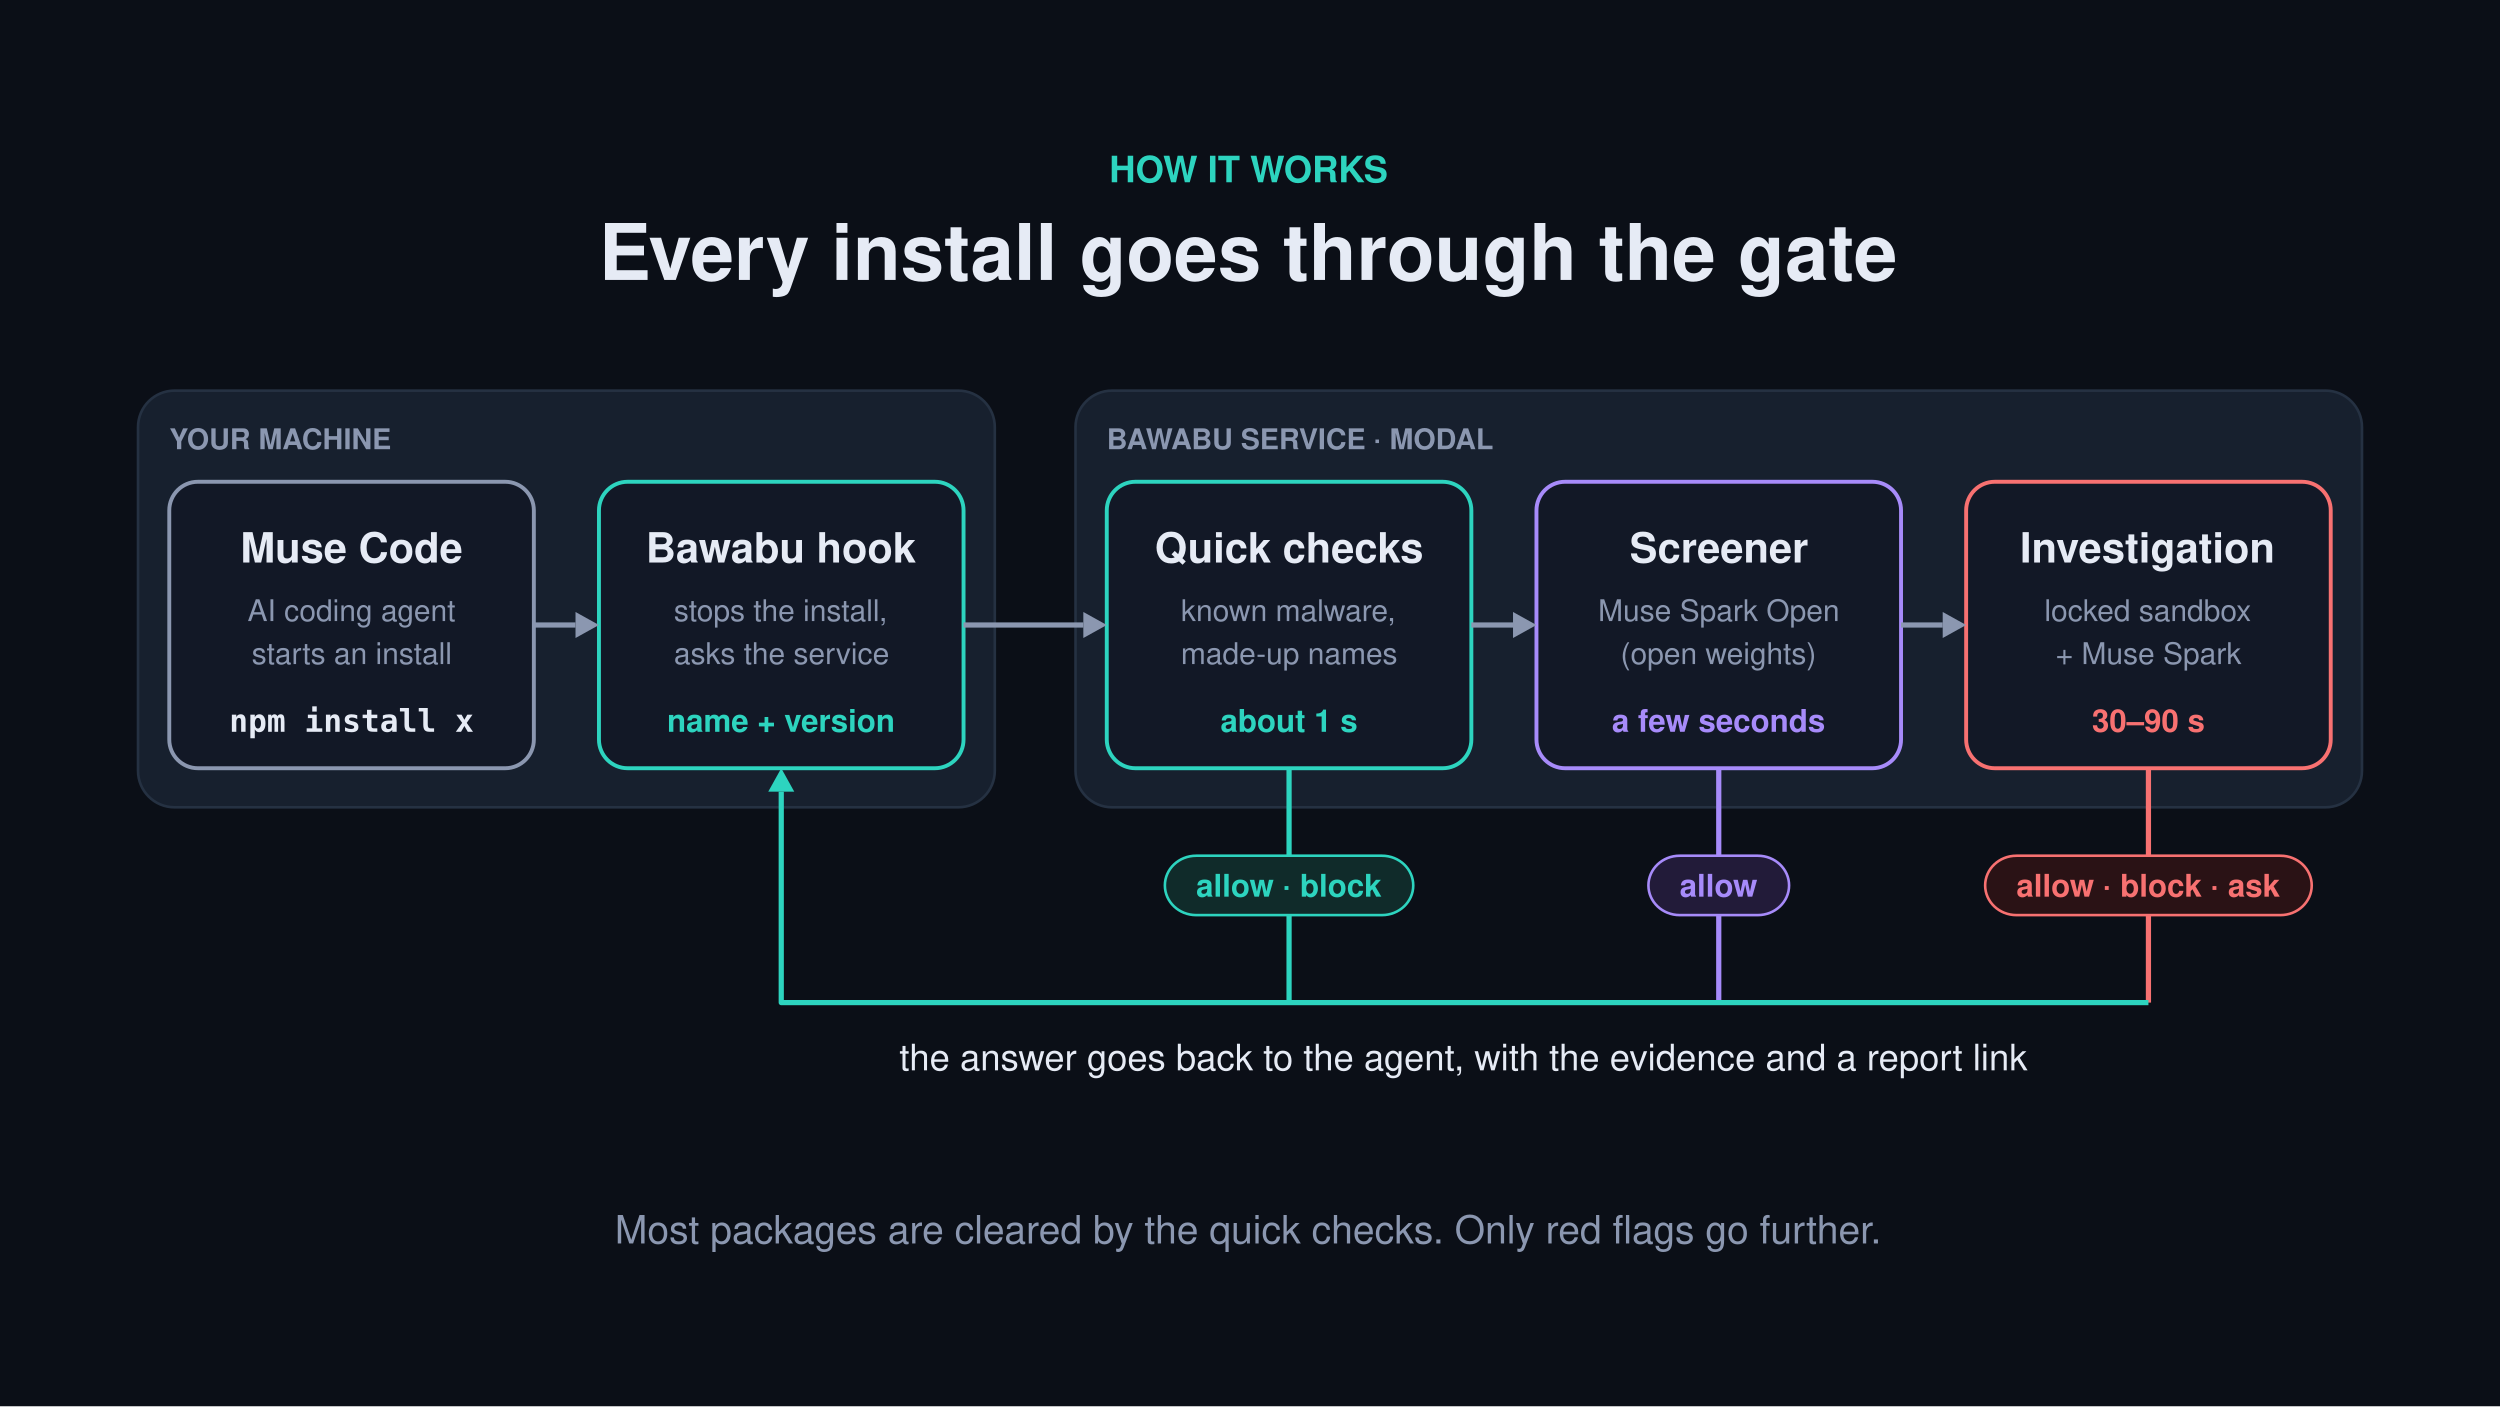
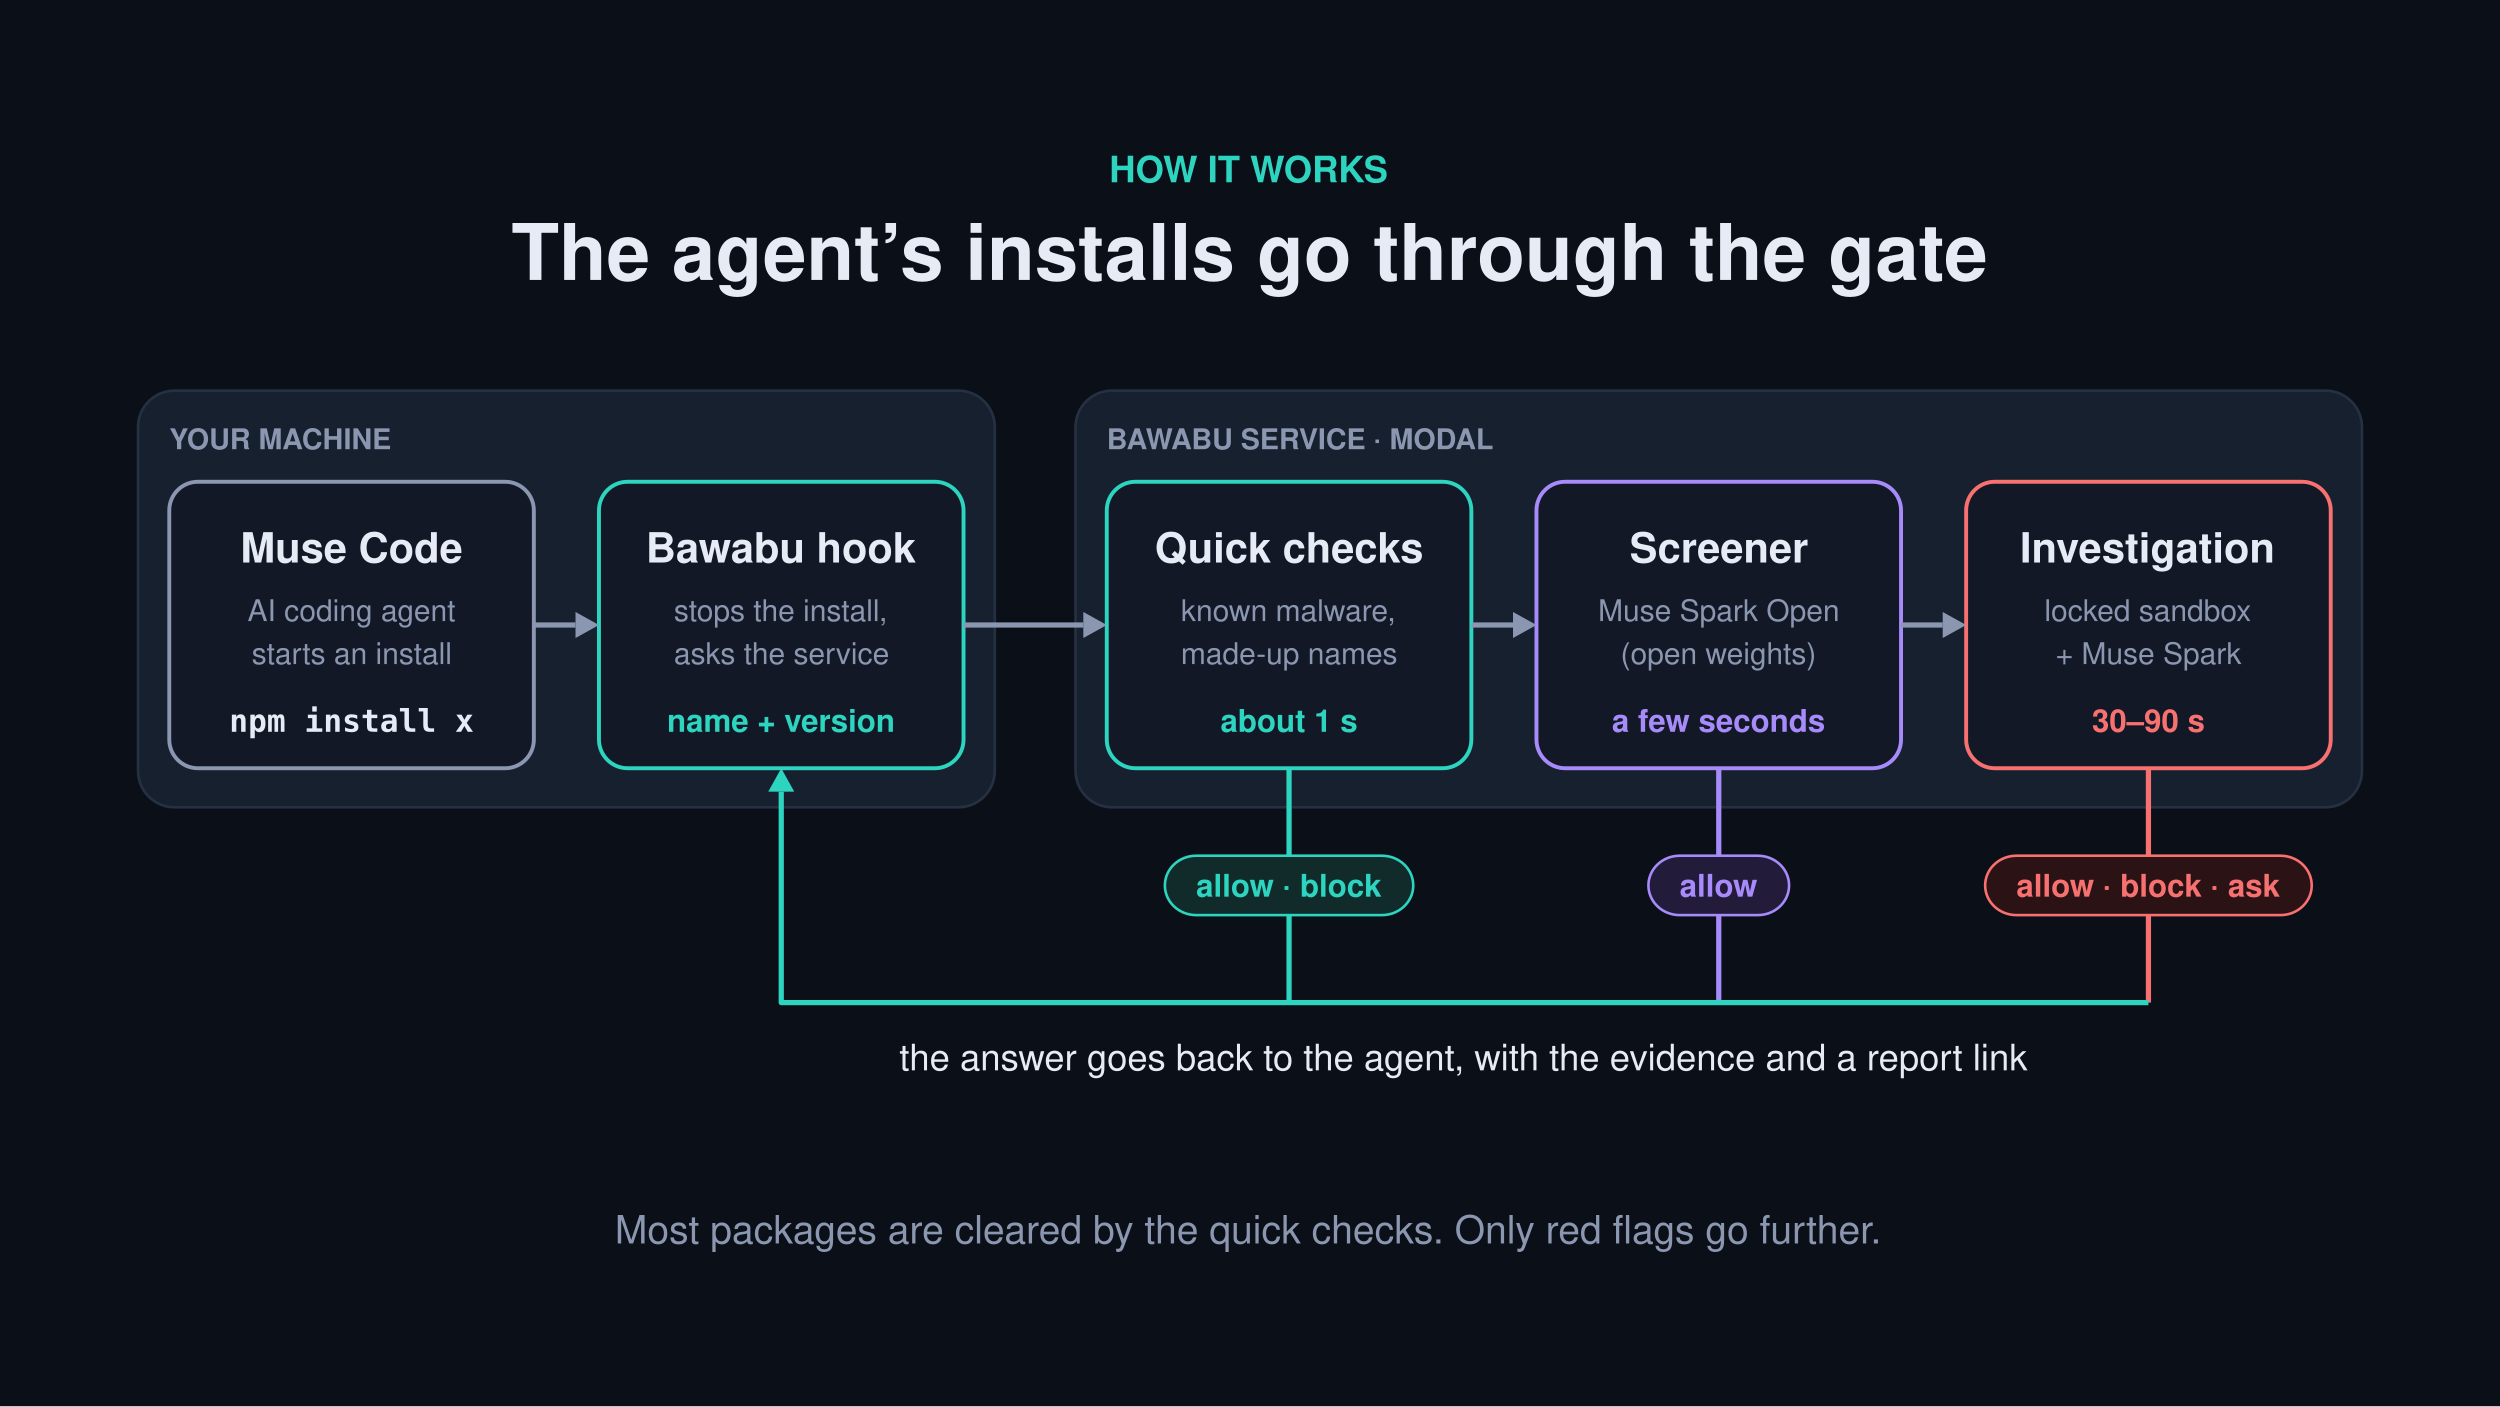
<svg xmlns="http://www.w3.org/2000/svg" width="1920" height="1080" viewBox="0 0 1920 1080">
  <rect width="1920" height="1080" fill="#0B0F17" />
  <text x="851.898" y="140" font-family="Helvetica, Arial, sans-serif" font-size="28" font-weight="700" fill="#2DD4BF">HOW IT WORKS</text>
-   <text x="459.902" y="215" font-family="Helvetica, Arial, sans-serif" font-size="60" font-weight="700" fill="#E6EBF5">Every install goes through the gate</text>
+   <text x="392.727" y="215" font-family="Helvetica, Arial, sans-serif" font-size="60" font-weight="700" fill="#E6EBF5">The agent’s installs go through the gate</text>
  <rect x="106" y="300" width="658" height="320" rx="28" fill="#17202E" stroke="#253142" stroke-width="2" />
  <rect x="826" y="300" width="988" height="320" rx="28" fill="#17202E" stroke="#253142" stroke-width="2" />
  <text x="130.000" y="345" font-family="Helvetica, Arial, sans-serif" font-size="22" font-weight="700" fill="#8B97B0">YOUR MACHINE</text>
  <text x="850.000" y="345" font-family="Helvetica, Arial, sans-serif" font-size="22" font-weight="700" fill="#8B97B0">BAWABU SERVICE · MODAL</text>
  <rect x="130" y="370" width="280" height="220" rx="22" fill="#121826" stroke="#8B97B0" stroke-width="3" />
  <text x="184.656" y="432" font-family="Helvetica, Arial, sans-serif" font-size="32" font-weight="700" fill="#E6EBF5">Muse Code</text>
  <text x="190.086" y="477" font-family="Helvetica, Arial, sans-serif" font-size="23" font-weight="400" fill="#8B97B0">AI coding agent</text>
  <text x="193.309" y="510" font-family="Helvetica, Arial, sans-serif" font-size="23" font-weight="400" fill="#8B97B0">starts an install</text>
  <text x="176.055" y="562" font-family="Menlo, monospace" font-size="24" font-weight="700" fill="#E6EBF5">npm install x</text>
  <rect x="460" y="370" width="280" height="220" rx="22" fill="#121826" stroke="#2DD4BF" stroke-width="3" />
  <text x="495.992" y="432" font-family="Helvetica, Arial, sans-serif" font-size="32" font-weight="700" fill="#E6EBF5">Bawabu hook</text>
  <text x="517.547" y="477" font-family="Helvetica, Arial, sans-serif" font-size="23" font-weight="400" fill="#8B97B0">stops the install,</text>
  <text x="517.559" y="510" font-family="Helvetica, Arial, sans-serif" font-size="23" font-weight="400" fill="#8B97B0">asks the service</text>
  <text x="512.266" y="562" font-family="Helvetica, Arial, sans-serif" font-size="24" font-weight="700" fill="#2DD4BF">name + version</text>
  <rect x="850" y="370" width="280" height="220" rx="22" fill="#121826" stroke="#2DD4BF" stroke-width="3" />
  <text x="886.828" y="432" font-family="Helvetica, Arial, sans-serif" font-size="32" font-weight="700" fill="#E6EBF5">Quick checks</text>
  <text x="906.922" y="477" font-family="Helvetica, Arial, sans-serif" font-size="23" font-weight="400" fill="#8B97B0">known malware,</text>
  <text x="906.914" y="510" font-family="Helvetica, Arial, sans-serif" font-size="23" font-weight="400" fill="#8B97B0">made-up names</text>
  <text x="937.309" y="562" font-family="Helvetica, Arial, sans-serif" font-size="24" font-weight="700" fill="#2DD4BF">about 1 s</text>
  <rect x="1180" y="370" width="280" height="220" rx="22" fill="#121826" stroke="#A78BFA" stroke-width="3" />
  <text x="1251.508" y="432" font-family="Helvetica, Arial, sans-serif" font-size="32" font-weight="700" fill="#E6EBF5">Screener</text>
  <text x="1227.324" y="477" font-family="Helvetica, Arial, sans-serif" font-size="23" font-weight="400" fill="#8B97B0">Muse Spark Open</text>
  <text x="1244.582" y="510" font-family="Helvetica, Arial, sans-serif" font-size="23" font-weight="400" fill="#8B97B0">(open weights)</text>
  <text x="1237.945" y="562" font-family="Helvetica, Arial, sans-serif" font-size="24" font-weight="700" fill="#A78BFA">a few seconds</text>
  <rect x="1510" y="370" width="280" height="220" rx="22" fill="#121826" stroke="#F87171" stroke-width="3" />
  <text x="1551.320" y="432" font-family="Helvetica, Arial, sans-serif" font-size="32" font-weight="700" fill="#E6EBF5">Investigation</text>
  <text x="1570.094" y="477" font-family="Helvetica, Arial, sans-serif" font-size="23" font-weight="400" fill="#8B97B0">locked sandbox</text>
  <text x="1578.738" y="510" font-family="Helvetica, Arial, sans-serif" font-size="23" font-weight="400" fill="#8B97B0">+ Muse Spark</text>
  <text x="1606.609" y="562" font-family="Helvetica, Arial, sans-serif" font-size="24" font-weight="700" fill="#F87171">30–90 s</text>
  <polyline points="410,480 442,480" fill="none" stroke="#8B97B0" stroke-width="4" stroke-linejoin="round" />
  <polygon points="460,480 442,490 442,470" fill="#8B97B0" />
  <polyline points="740,480 832,480" fill="none" stroke="#8B97B0" stroke-width="4" stroke-linejoin="round" />
  <polygon points="850,480 832,490 832,470" fill="#8B97B0" />
  <polyline points="1130,480 1162,480" fill="none" stroke="#8B97B0" stroke-width="4" stroke-linejoin="round" />
  <polygon points="1180,480 1162,490 1162,470" fill="#8B97B0" />
  <polyline points="1460,480 1492,480" fill="none" stroke="#8B97B0" stroke-width="4" stroke-linejoin="round" />
  <polygon points="1510,480 1492,490 1492,470" fill="#8B97B0" />
  <path d="M990 590V770" stroke="#2DD4BF" stroke-width="4" />
  <rect x="894.625" y="657.2" width="190.75" height="45.6" rx="24" fill="#102B2A" stroke="#2DD4BF" stroke-width="2" />
  <text x="918.625" y="688.64" font-family="Helvetica, Arial, sans-serif" font-size="24" font-weight="700" fill="#2DD4BF">allow · block</text>
  <path d="M1320 590V770" stroke="#A78BFA" stroke-width="4" />
  <rect x="1265.984" y="657.2" width="108.031" height="45.6" rx="24" fill="#221B39" stroke="#A78BFA" stroke-width="2" />
  <text x="1289.984" y="688.64" font-family="Helvetica, Arial, sans-serif" font-size="24" font-weight="700" fill="#A78BFA">allow</text>
  <path d="M1650 590V770" stroke="#F87171" stroke-width="4" />
  <rect x="1524.59" y="657.2" width="250.82" height="45.6" rx="24" fill="#2A1215" stroke="#F87171" stroke-width="2" />
  <text x="1548.590" y="688.64" font-family="Helvetica, Arial, sans-serif" font-size="24" font-weight="700" fill="#F87171">allow · block · ask</text>
  <polyline points="1650,770 600,770 600,608" fill="none" stroke="#2DD4BF" stroke-width="4" stroke-linejoin="round" />
  <polygon points="600,590 610,608 590,608" fill="#2DD4BF" />
  <text x="690.738" y="822" font-family="Helvetica, Arial, sans-serif" font-size="28" font-weight="400" fill="#E6EBF5">the answer goes back to the agent, with the evidence and a report link</text>
  <text x="472.188" y="955" font-family="Helvetica, Arial, sans-serif" font-size="30" font-weight="400" fill="#8B97B0">Most packages are cleared by the quick checks. Only red flags go further.</text>
</svg>
